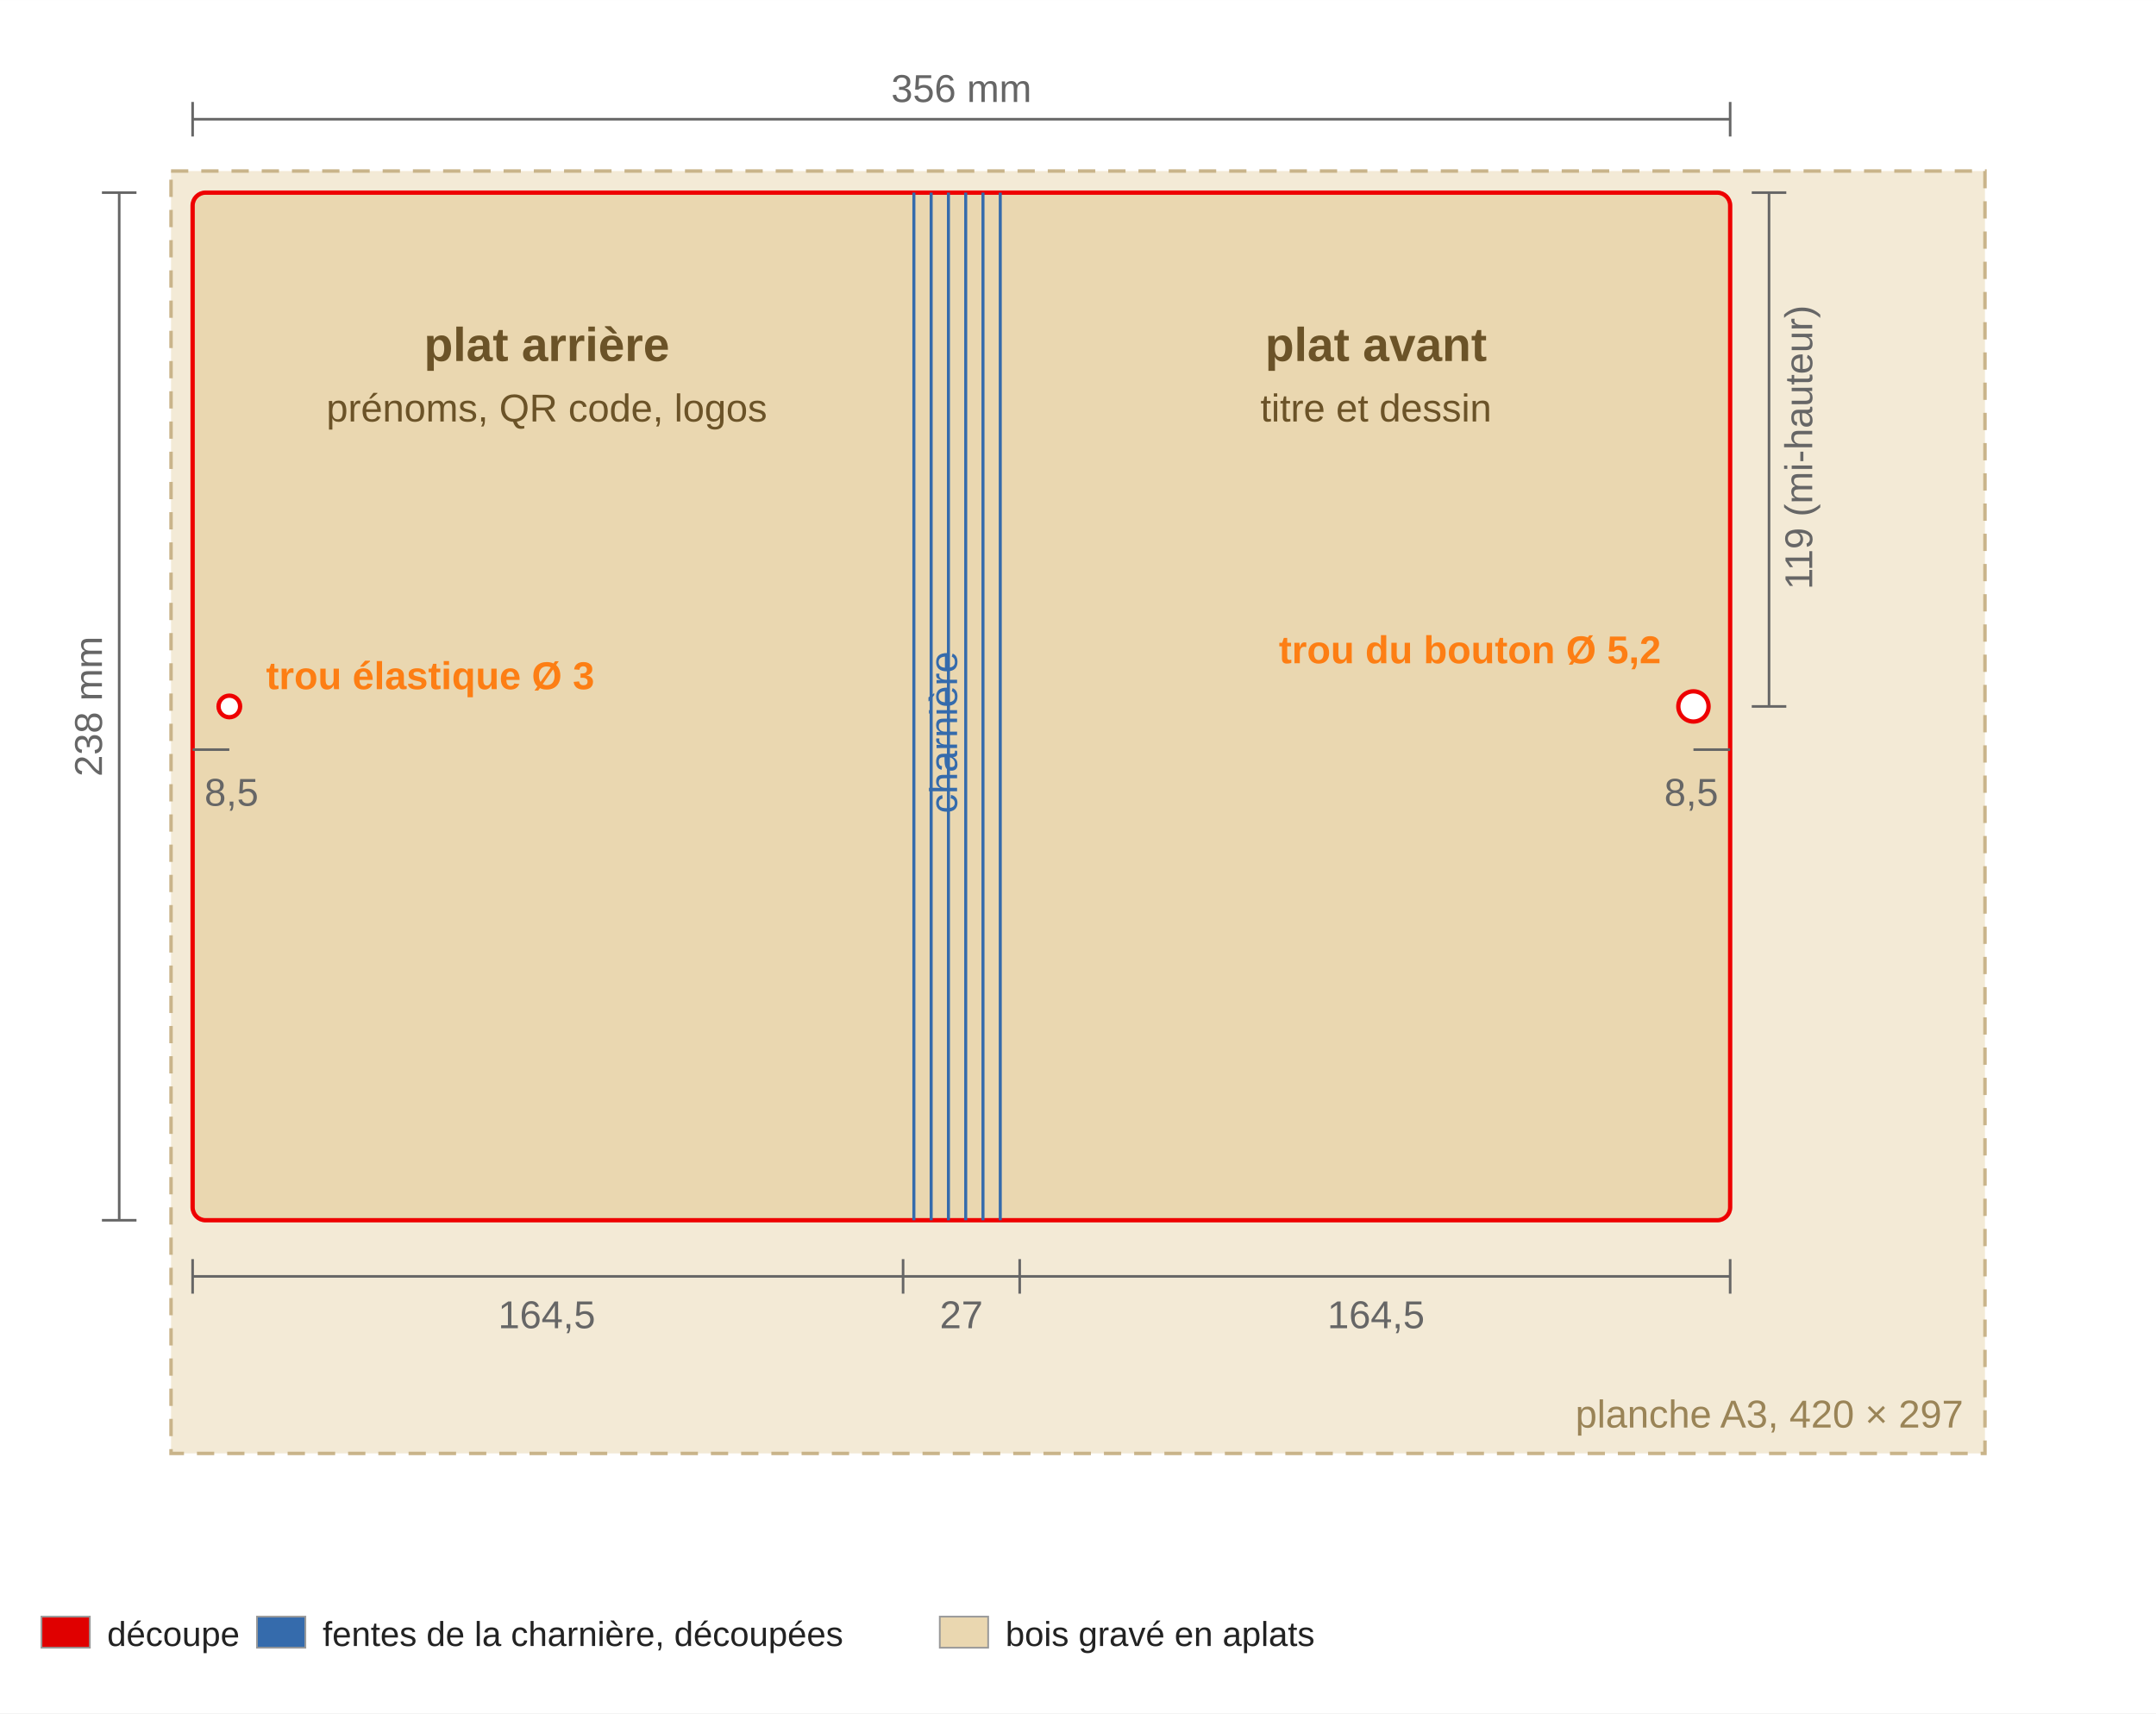
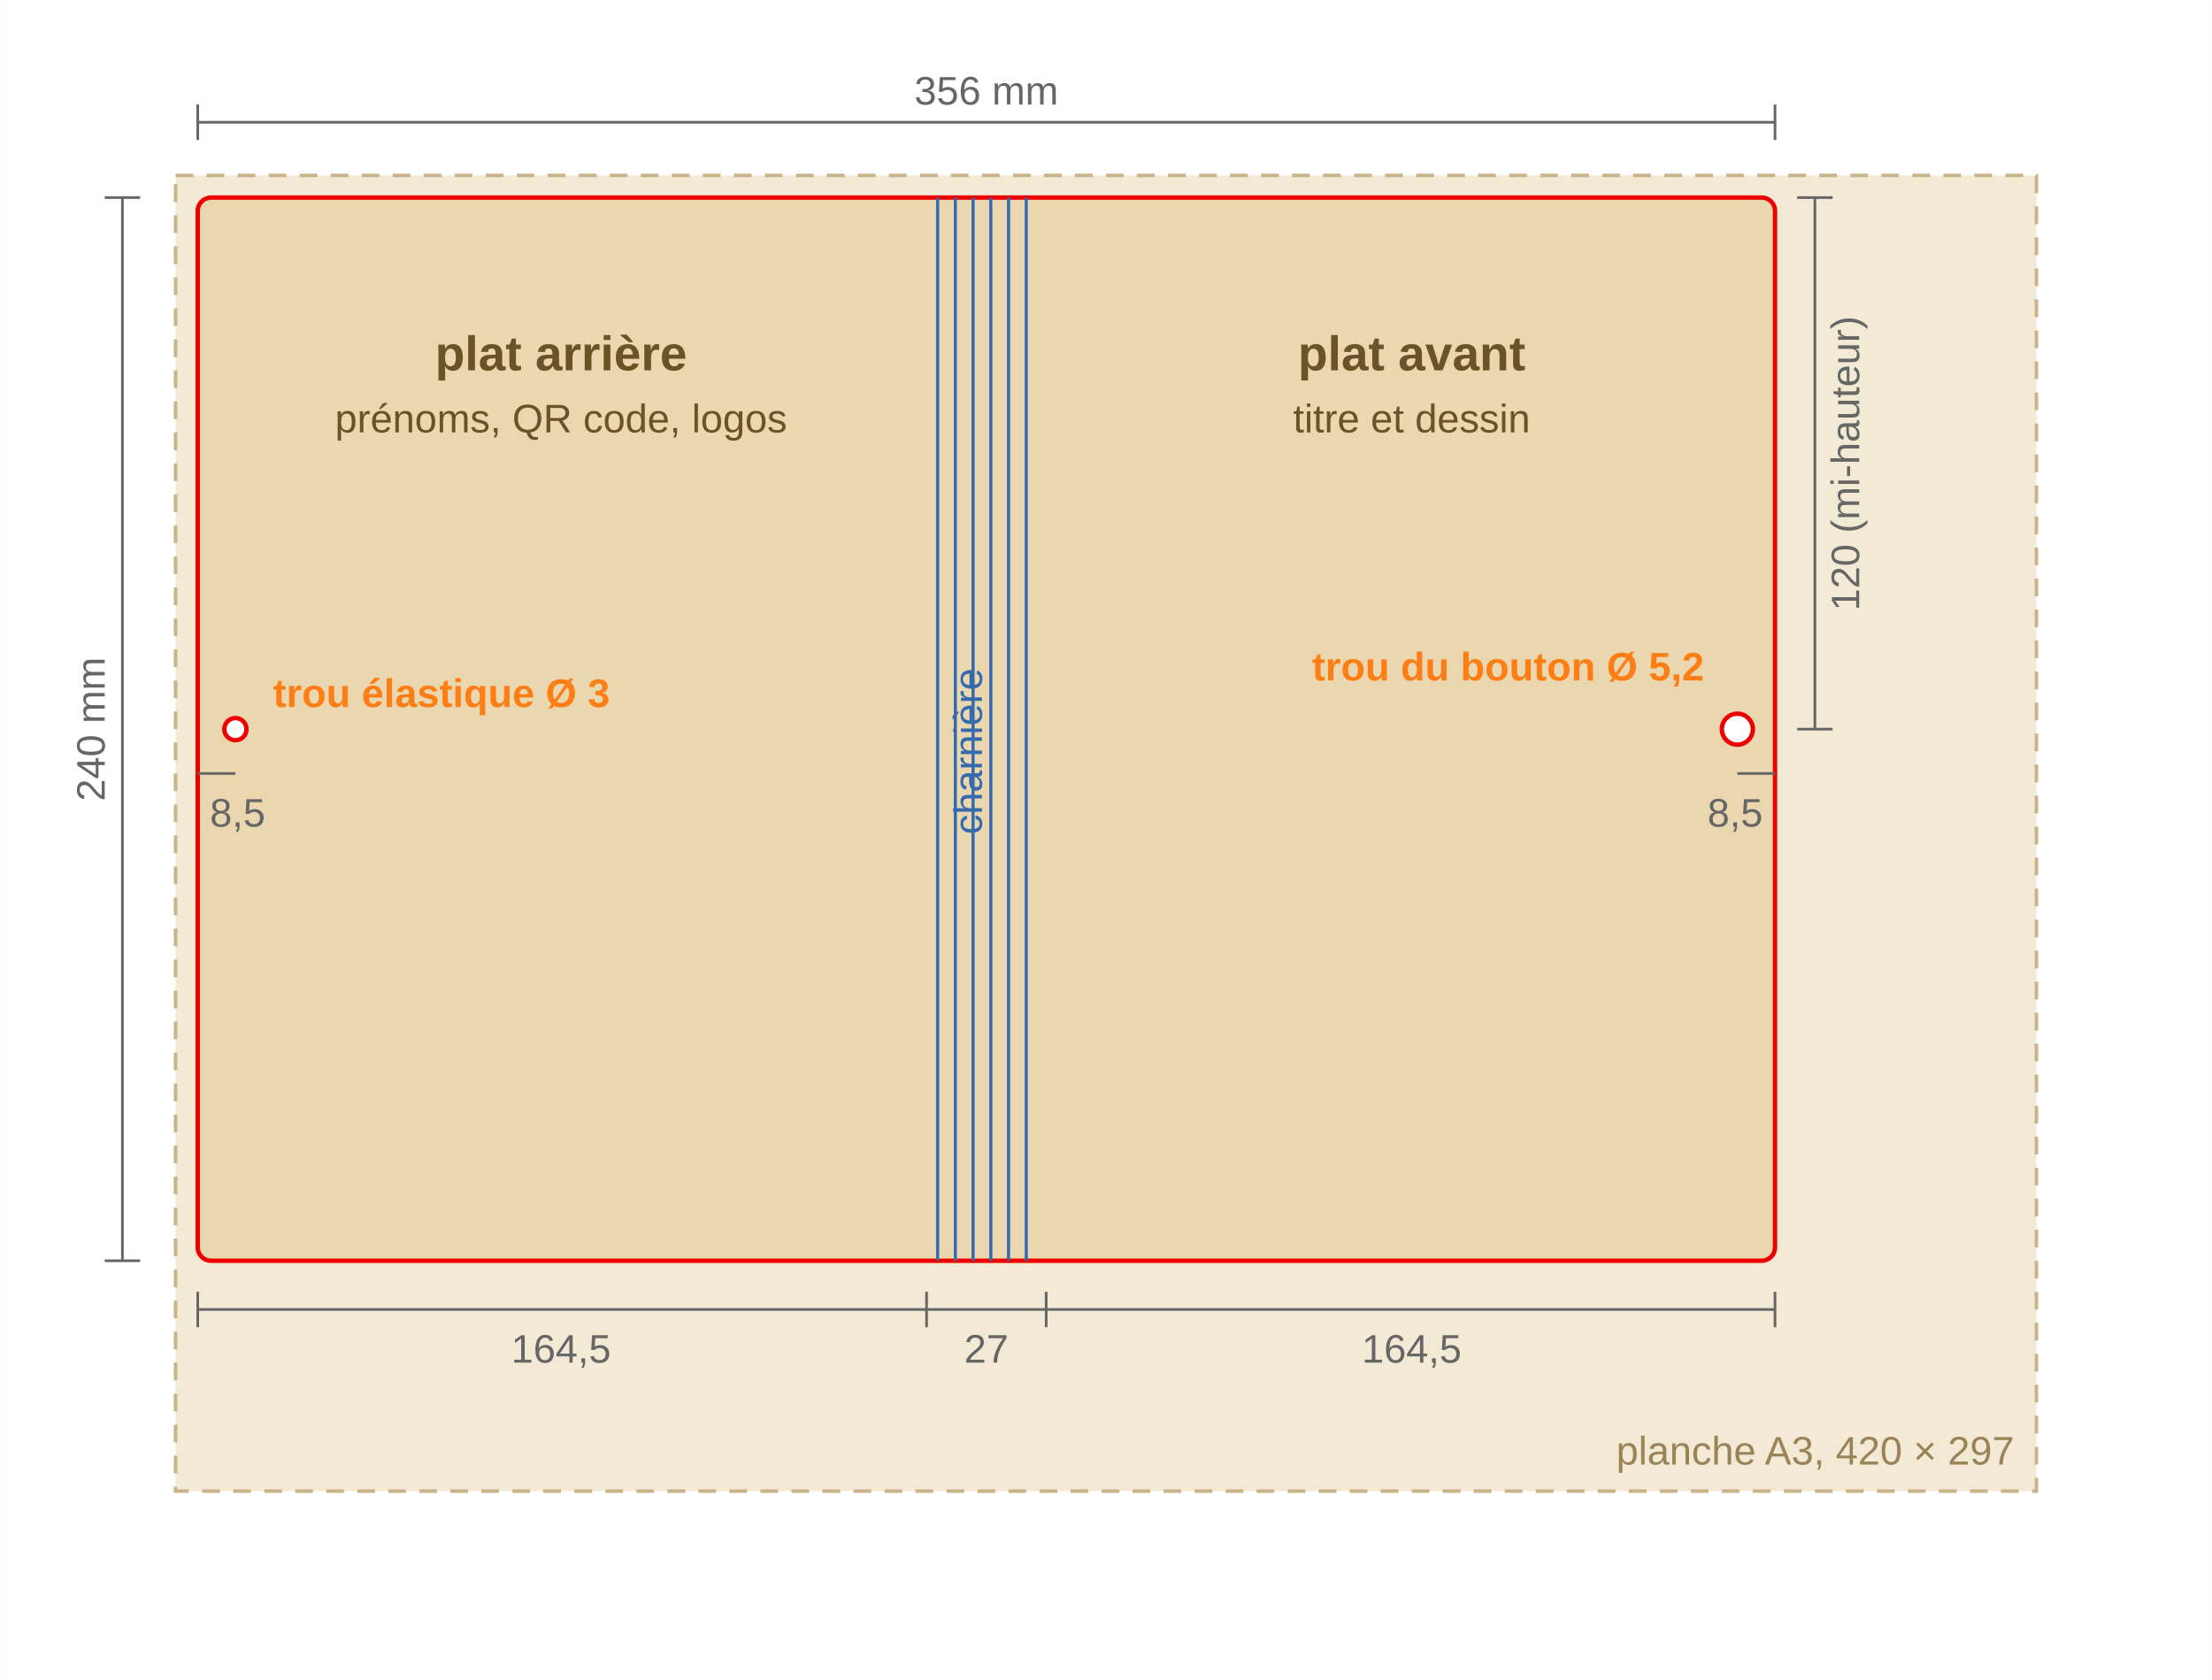
- <svg xmlns="http://www.w3.org/2000/svg" viewBox="-39.6 -39.6 499.2 396.8" width="1497" height="1190" font-family="Poppins, 'Segoe UI', Arial, sans-serif">
-   <rect x="-39.6" y="-39.6" width="499.2" height="396.8" fill="#ffffff" />
+ <svg xmlns="http://www.w3.org/2000/svg" viewBox="-39.6 -39.6 499.2 379.2" width="1497" height="1137" font-family="Poppins, 'Segoe UI', Arial, sans-serif">
+   <rect x="-39.6" y="-39.6" width="499.2" height="379.2" fill="#ffffff" />
  <rect x="0" y="0" width="420" height="297" fill="#f3ead6" stroke="#c9b48a" stroke-width="0.8" stroke-dasharray="4 3" />
  <text x="415" y="291" font-size="9" text-anchor="end" fill="#9a8457">planche A3, 420 × 297</text>
-   <rect x="5" y="5" width="356" height="238" rx="3" fill="#ead7b0" stroke="#e00" stroke-width="1" />
+   <rect x="5" y="5" width="356" height="240" rx="3" fill="#ead7b0" stroke="#e00" stroke-width="1" />
  <g stroke="#356bac" stroke-width="0.7">
-     <line x1="172" y1="5" x2="172" y2="243" />
-     <line x1="176" y1="5" x2="176" y2="243" />
-     <line x1="180" y1="5" x2="180" y2="243" />
-     <line x1="184" y1="5" x2="184" y2="243" />
-     <line x1="188" y1="5" x2="188" y2="243" />
-     <line x1="192" y1="5" x2="192" y2="243" />
+     <line x1="172" y1="5" x2="172" y2="245" />
+     <line x1="176" y1="5" x2="176" y2="245" />
+     <line x1="180" y1="5" x2="180" y2="245" />
+     <line x1="184" y1="5" x2="184" y2="245" />
+     <line x1="188" y1="5" x2="188" y2="245" />
+     <line x1="192" y1="5" x2="192" y2="245" />
  </g>
  <text x="87" y="44" font-size="11" text-anchor="middle" fill="#6b5328" font-weight="600">plat arrière</text>
  <text x="87" y="58" font-size="9" text-anchor="middle" fill="#6b5328">prénoms, QR code, logos</text>
  <text x="279" y="44" font-size="11" text-anchor="middle" fill="#6b5328" font-weight="600">plat avant</text>
  <text x="279" y="58" font-size="9" text-anchor="middle" fill="#6b5328">titre et dessin</text>
  <text x="182" y="130" font-size="9" text-anchor="middle" fill="#356bac" transform="rotate(-90 182 130)">charnière</text>
-   <circle cx="13.5" cy="124" r="2.5" fill="#fff" stroke="#e00" stroke-width="1" />
-   <circle cx="352.5" cy="124" r="3.5" fill="#fff" stroke="#e00" stroke-width="1" />
+   <circle cx="13.5" cy="125" r="2.5" fill="#fff" stroke="#e00" stroke-width="1" />
+   <circle cx="352.5" cy="125" r="3.5" fill="#fff" stroke="#e00" stroke-width="1" />
  <text x="22" y="120" font-size="9" fill="#fd7e14" font-weight="600">trou élastique Ø 3</text>
  <text x="345" y="114" font-size="9" fill="#fd7e14" font-weight="600" text-anchor="end">trou du bouton Ø 5,2</text>
  <g stroke="#666" stroke-width="0.6" fill="none">
    <line x1="5" y1="-12" x2="361" y2="-12" />
    <line x1="5" y1="-16" x2="5" y2="-8" />
    <line x1="361" y1="-16" x2="361" y2="-8" />
    <line x1="5" y1="256" x2="361" y2="256" />
    <line x1="5" y1="252" x2="5" y2="260" />
    <line x1="169.5" y1="252" x2="169.5" y2="260" />
    <line x1="196.5" y1="252" x2="196.5" y2="260" />
    <line x1="361" y1="252" x2="361" y2="260" />
-     <line x1="-12" y1="5" x2="-12" y2="243" />
+     <line x1="-12" y1="5" x2="-12" y2="245" />
    <line x1="-16" y1="5" x2="-8" y2="5" />
-     <line x1="-16" y1="243" x2="-8" y2="243" />
-     <line x1="5" y1="134" x2="13.5" y2="134" />
-     <line x1="352.5" y1="134" x2="361" y2="134" />
-     <line x1="370" y1="5" x2="370" y2="124" />
-     <line x1="366" y1="124" x2="374" y2="124" />
+     <line x1="-16" y1="245" x2="-8" y2="245" />
+     <line x1="5" y1="135" x2="13.5" y2="135" />
+     <line x1="352.5" y1="135" x2="361" y2="135" />
+     <line x1="370" y1="5" x2="370" y2="125" />
+     <line x1="366" y1="125" x2="374" y2="125" />
    <line x1="366" y1="5" x2="374" y2="5" />
  </g>
  <g font-size="9" fill="#666" text-anchor="middle">
    <text x="183" y="-16">356 mm</text>
    <text x="87" y="268">164,5</text>
    <text x="183" y="268">27</text>
    <text x="279" y="268">164,5</text>
-     <text x="-16" y="124" transform="rotate(-90 -16 124)">238 mm</text>
+     <text x="-16" y="125" transform="rotate(-90 -16 125)">240 mm</text>
    <text x="14" y="147">8,5</text>
    <text x="352" y="147">8,5</text>
-     <text x="380" y="64" transform="rotate(-90 380 64)">119 (mi-hauteur)</text>
+     <text x="380" y="65" transform="rotate(-90 380 65)">120 (mi-hauteur)</text>
  </g>
-   <rect x="-30.0" y="334.8" width="11.2" height="7.2" fill="#e00000" stroke="#999" stroke-width="0.40" />
-   <text x="-14.8" y="341.6" font-size="8.0" fill="#222">découpe</text>
-   <rect x="19.9" y="334.8" width="11.2" height="7.2" fill="#356bac" stroke="#999" stroke-width="0.40" />
-   <text x="35.1" y="341.6" font-size="8.0" fill="#222">fentes de la charnière, découpées</text>
-   <rect x="178.0" y="334.8" width="11.2" height="7.2" fill="#ead7b0" stroke="#999" stroke-width="0.40" />
-   <text x="193.2" y="341.6" font-size="8.0" fill="#222">bois gravé en aplats</text>
</svg>
